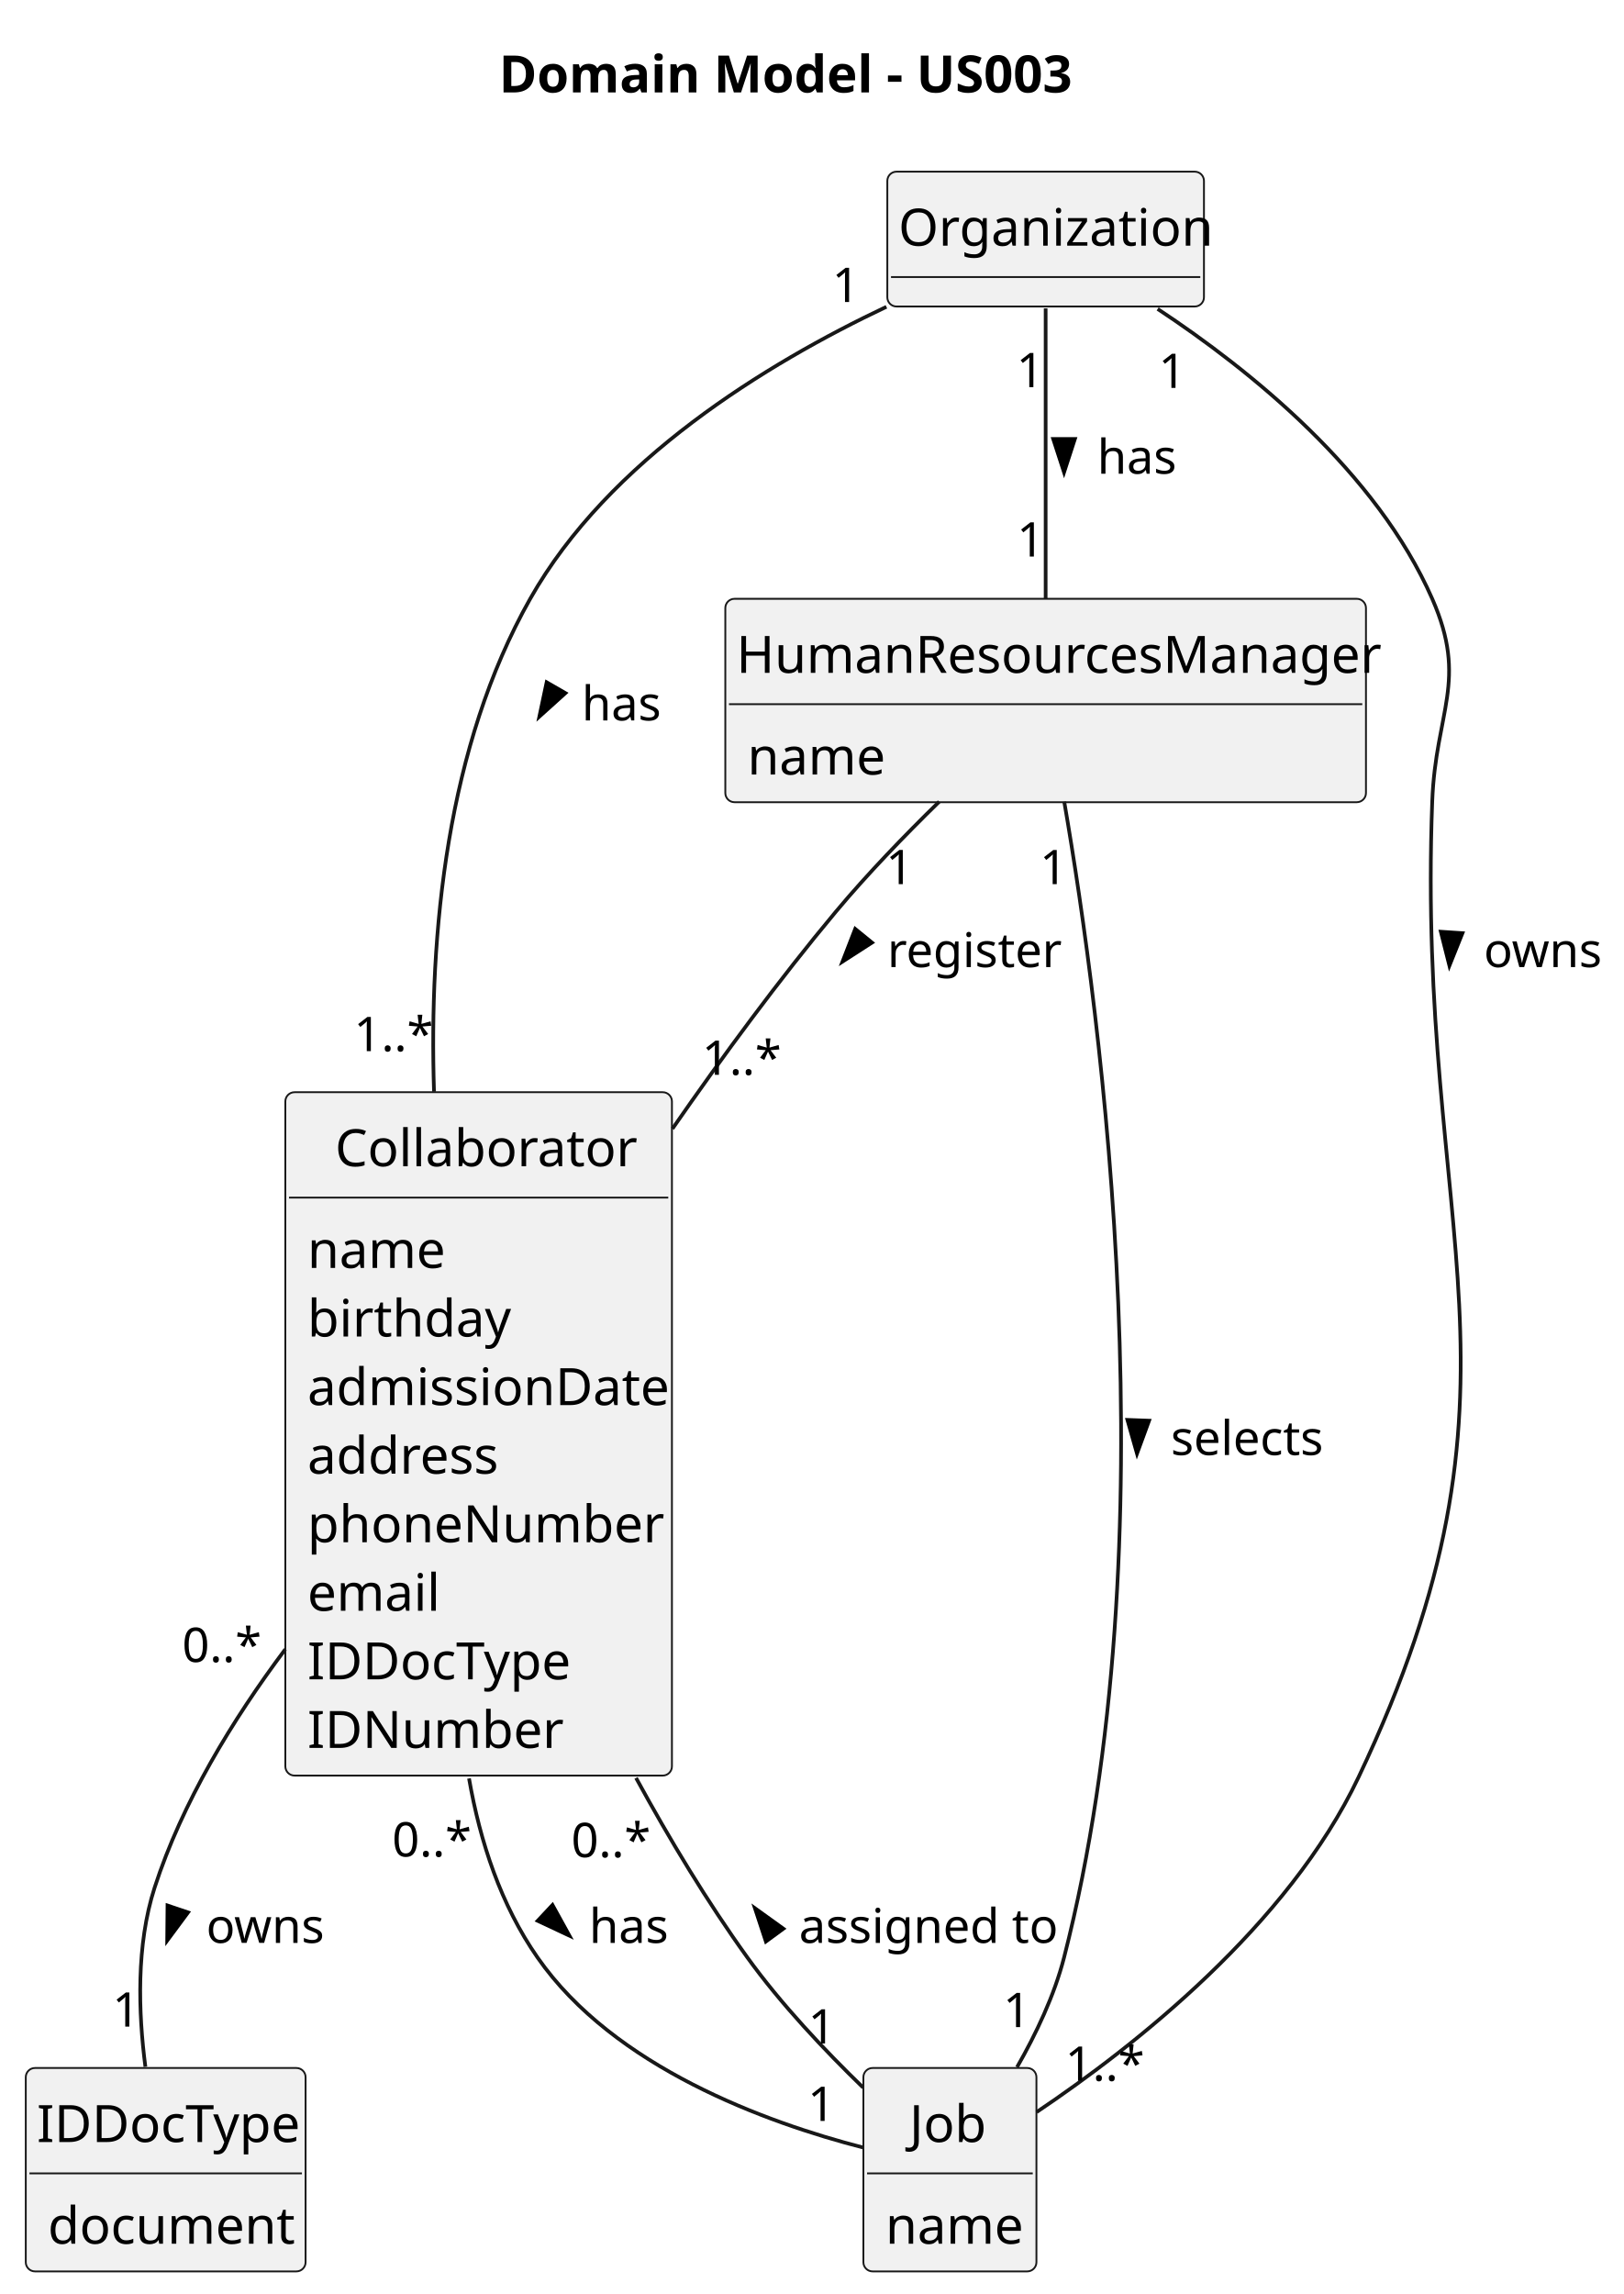
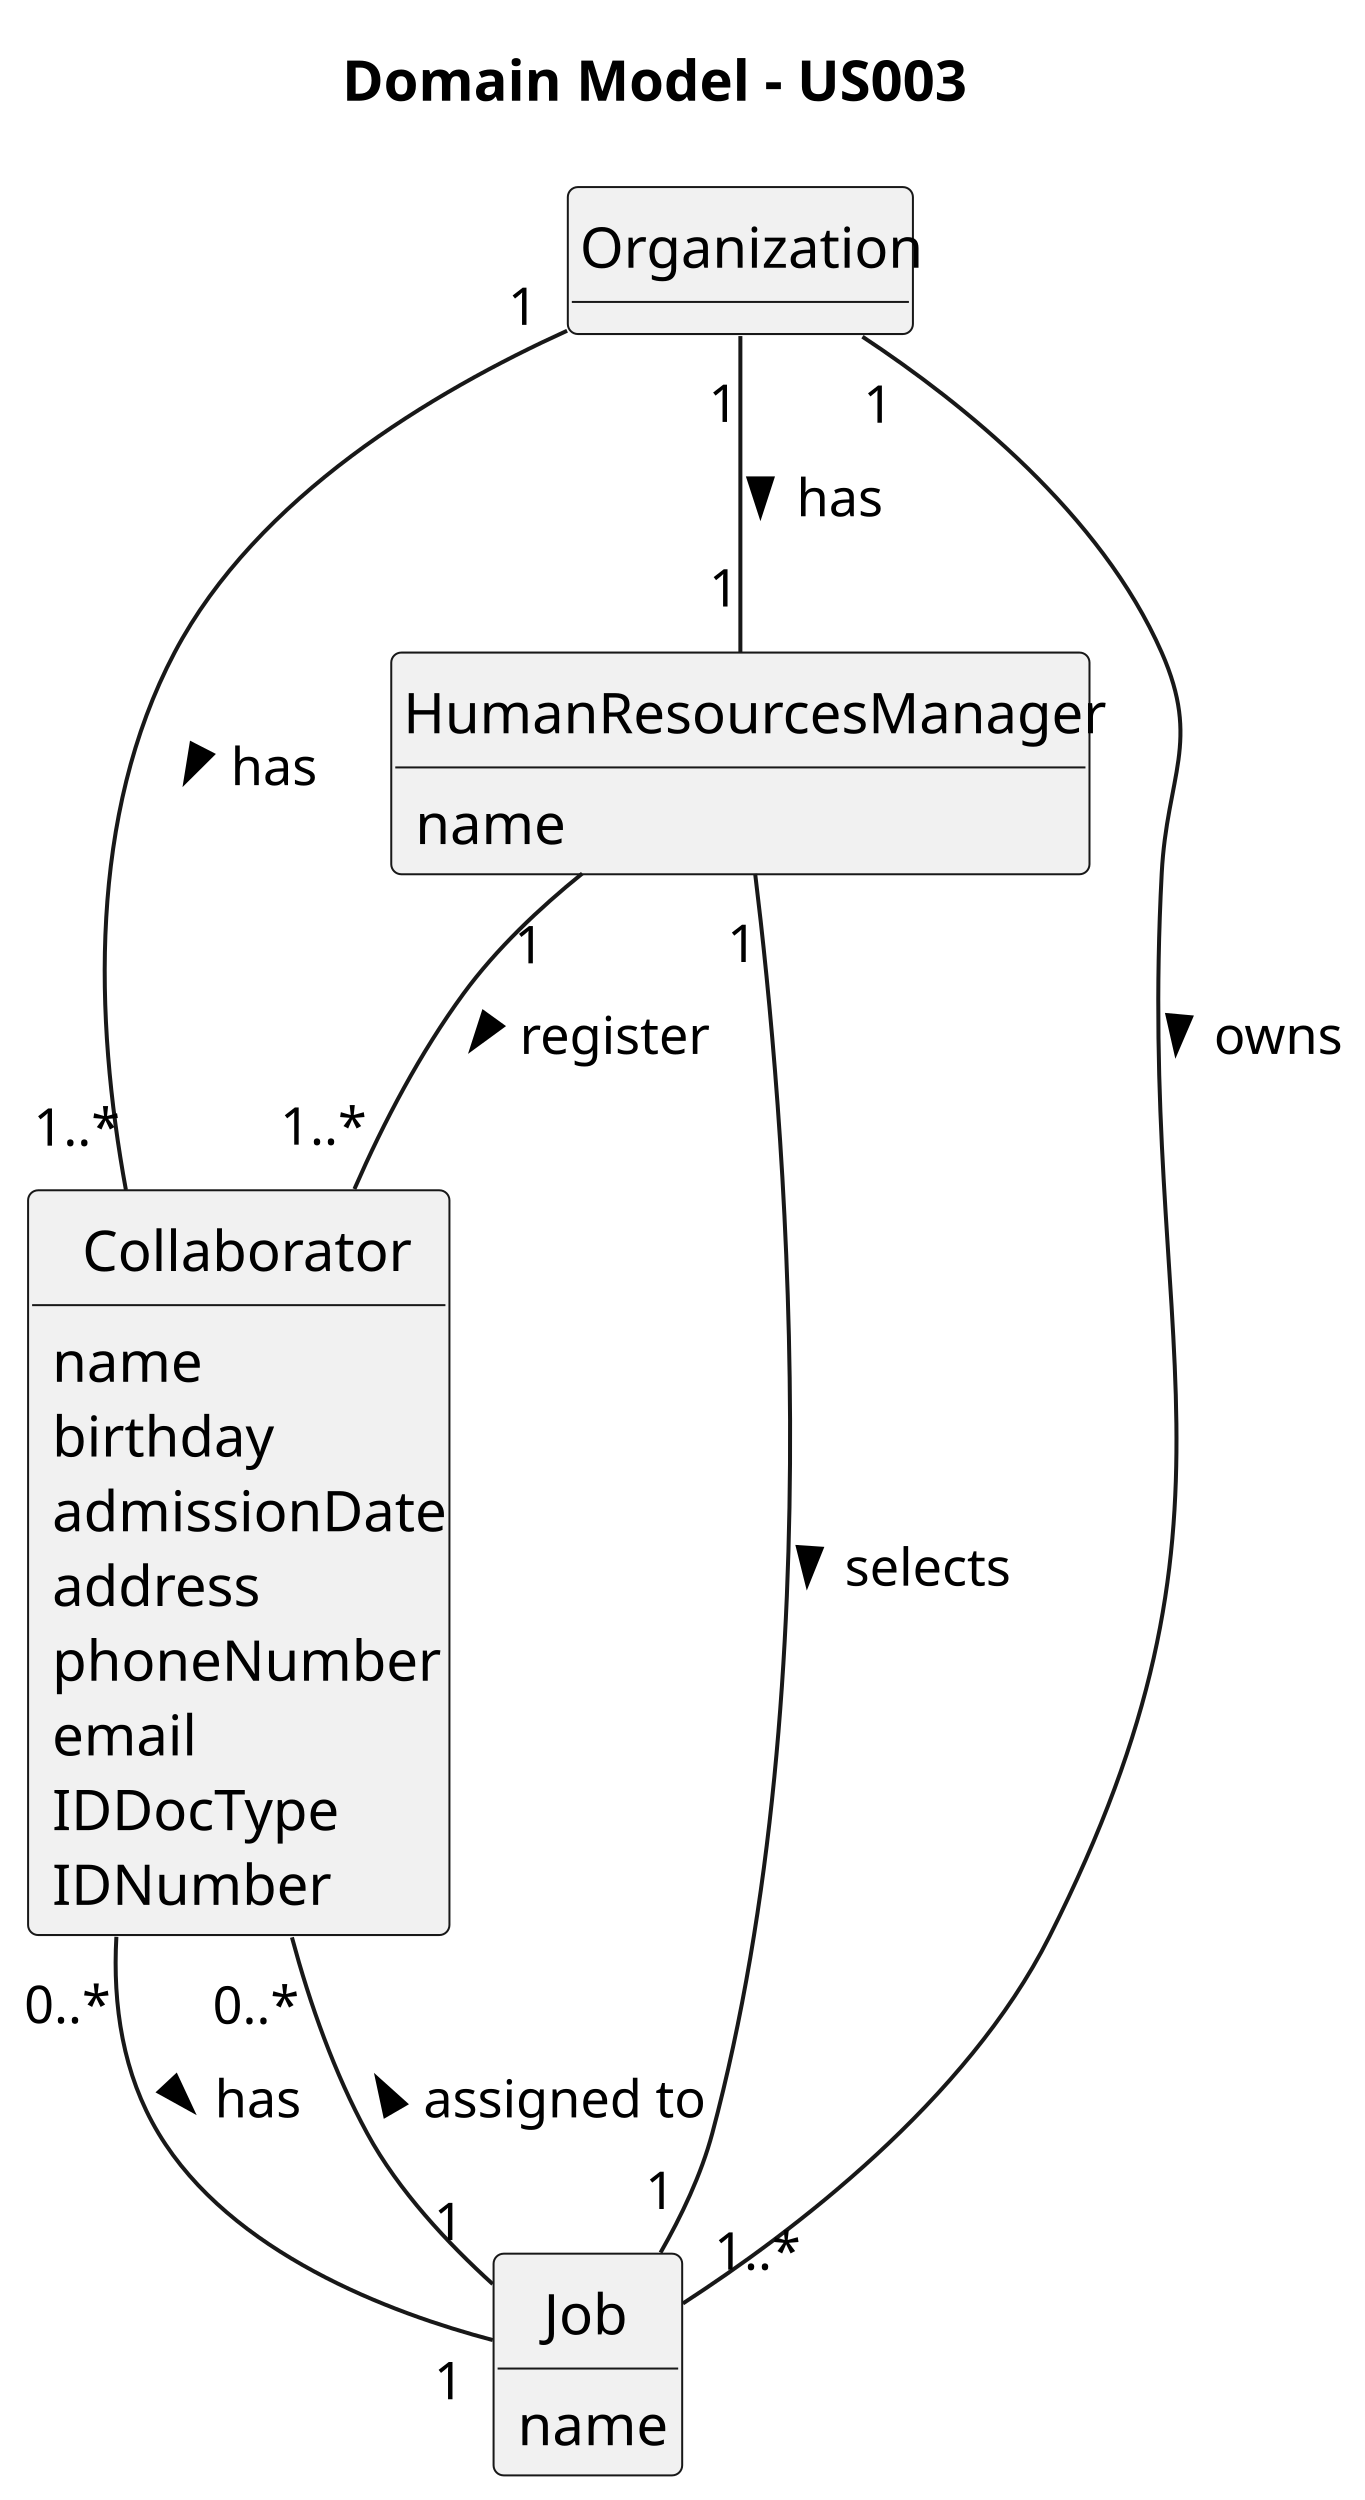
- <svg xmlns="http://www.w3.org/2000/svg" contentStyleType="text/css" height="623px" preserveAspectRatio="none" style="width:441px;height:623px;background:#FFFFFF;" version="1.1" viewBox="0 0 441 623" width="441px" zoomAndPan="magnify">
+ <svg xmlns="http://www.w3.org/2000/svg" contentStyleType="text/css" height="623px" preserveAspectRatio="none" style="width:340px;height:623px;background:#FFFFFF;" version="1.1" viewBox="0 0 340 623" width="340px" zoomAndPan="magnify">
  <defs />
  <g>
-     <text fill="#000000" font-family="sans-serif" font-size="14" font-weight="bold" lengthAdjust="spacing" textLength="156" x="135.5" y="25.107">Domain Model - US003</text>
+     <text fill="#000000" font-family="sans-serif" font-size="14" font-weight="bold" lengthAdjust="spacing" textLength="156" x="85.25" y="25.107">Domain Model - US003</text>
    <g id="elem_Organization">
-       <rect codeLine="12" fill="#F1F1F1" height="36.621" id="Organization" rx="2.5" ry="2.5" style="stroke:#181818;stroke-width:0.5;" width="86" x="241" y="46.621" />
-       <text fill="#000000" font-family="sans-serif" font-size="14" lengthAdjust="spacing" textLength="80" x="244" y="66.728">Organization</text>
-       <line style="stroke:#181818;stroke-width:0.5;" x1="242" x2="326" y1="75.242" y2="75.242" />
+       <rect codeLine="12" fill="#F1F1F1" height="36.621" id="Organization" rx="2.5" ry="2.5" style="stroke:#181818;stroke-width:0.5;" width="86" x="141.5" y="46.621" />
+       <text fill="#000000" font-family="sans-serif" font-size="14" lengthAdjust="spacing" textLength="80" x="144.5" y="66.728">Organization</text>
+       <line style="stroke:#181818;stroke-width:0.5;" x1="142.5" x2="226.5" y1="75.242" y2="75.242" />
    </g>
    <g id="elem_Collaborator">
-       <rect codeLine="15" fill="#F1F1F1" height="185.59" id="Collaborator" rx="2.5" ry="2.5" style="stroke:#181818;stroke-width:0.5;" width="105" x="77.5" y="296.621" />
-       <text fill="#000000" font-family="sans-serif" font-size="14" lengthAdjust="spacing" textLength="78" x="91" y="316.728">Collaborator</text>
-       <line style="stroke:#181818;stroke-width:0.5;" x1="78.5" x2="181.5" y1="325.242" y2="325.242" />
-       <text fill="#000000" font-family="sans-serif" font-size="14" lengthAdjust="spacing" textLength="35" x="83.5" y="344.35">name</text>
-       <text fill="#000000" font-family="sans-serif" font-size="14" lengthAdjust="spacing" textLength="51" x="83.5" y="362.971">birthday</text>
-       <text fill="#000000" font-family="sans-serif" font-size="14" lengthAdjust="spacing" textLength="93" x="83.5" y="381.592">admissionDate</text>
-       <text fill="#000000" font-family="sans-serif" font-size="14" lengthAdjust="spacing" textLength="51" x="83.5" y="400.213">address</text>
-       <text fill="#000000" font-family="sans-serif" font-size="14" lengthAdjust="spacing" textLength="89" x="83.5" y="418.834">phoneNumber</text>
-       <text fill="#000000" font-family="sans-serif" font-size="14" lengthAdjust="spacing" textLength="33" x="83.5" y="437.455">email</text>
-       <text fill="#000000" font-family="sans-serif" font-size="14" lengthAdjust="spacing" textLength="70" x="83.5" y="456.076">IDDocType</text>
-       <text fill="#000000" font-family="sans-serif" font-size="14" lengthAdjust="spacing" textLength="62" x="83.5" y="474.697">IDNumber</text>
+       <rect codeLine="15" fill="#F1F1F1" height="185.59" id="Collaborator" rx="2.5" ry="2.5" style="stroke:#181818;stroke-width:0.5;" width="105" x="7" y="296.621" />
+       <text fill="#000000" font-family="sans-serif" font-size="14" lengthAdjust="spacing" textLength="78" x="20.5" y="316.728">Collaborator</text>
+       <line style="stroke:#181818;stroke-width:0.5;" x1="8" x2="111" y1="325.242" y2="325.242" />
+       <text fill="#000000" font-family="sans-serif" font-size="14" lengthAdjust="spacing" textLength="35" x="13" y="344.35">name</text>
+       <text fill="#000000" font-family="sans-serif" font-size="14" lengthAdjust="spacing" textLength="51" x="13" y="362.971">birthday</text>
+       <text fill="#000000" font-family="sans-serif" font-size="14" lengthAdjust="spacing" textLength="93" x="13" y="381.592">admissionDate</text>
+       <text fill="#000000" font-family="sans-serif" font-size="14" lengthAdjust="spacing" textLength="51" x="13" y="400.213">address</text>
+       <text fill="#000000" font-family="sans-serif" font-size="14" lengthAdjust="spacing" textLength="89" x="13" y="418.834">phoneNumber</text>
+       <text fill="#000000" font-family="sans-serif" font-size="14" lengthAdjust="spacing" textLength="33" x="13" y="437.455">email</text>
+       <text fill="#000000" font-family="sans-serif" font-size="14" lengthAdjust="spacing" textLength="70" x="13" y="456.076">IDDocType</text>
+       <text fill="#000000" font-family="sans-serif" font-size="14" lengthAdjust="spacing" textLength="62" x="13" y="474.697">IDNumber</text>
    </g>
    <g id="elem_HumanResourcesManager">
-       <rect codeLine="26" fill="#F1F1F1" height="55.242" id="HumanResourcesManager" rx="2.5" ry="2.5" style="stroke:#181818;stroke-width:0.5;" width="174" x="197" y="162.621" />
-       <text fill="#000000" font-family="sans-serif" font-size="14" lengthAdjust="spacing" textLength="168" x="200" y="182.728">HumanResourcesManager</text>
-       <line style="stroke:#181818;stroke-width:0.5;" x1="198" x2="370" y1="191.242" y2="191.242" />
-       <text fill="#000000" font-family="sans-serif" font-size="14" lengthAdjust="spacing" textLength="35" x="203" y="210.35">name</text>
+       <rect codeLine="26" fill="#F1F1F1" height="55.242" id="HumanResourcesManager" rx="2.5" ry="2.5" style="stroke:#181818;stroke-width:0.5;" width="174" x="97.5" y="162.621" />
+       <text fill="#000000" font-family="sans-serif" font-size="14" lengthAdjust="spacing" textLength="168" x="100.5" y="182.728">HumanResourcesManager</text>
+       <line style="stroke:#181818;stroke-width:0.5;" x1="98.5" x2="270.5" y1="191.242" y2="191.242" />
+       <text fill="#000000" font-family="sans-serif" font-size="14" lengthAdjust="spacing" textLength="35" x="103.5" y="210.35">name</text>
    </g>
    <g id="elem_Job">
-       <rect codeLine="30" fill="#F1F1F1" height="55.242" id="Job" rx="2.5" ry="2.5" style="stroke:#181818;stroke-width:0.5;" width="47" x="234.5" y="561.621" />
-       <text fill="#000000" font-family="sans-serif" font-size="14" lengthAdjust="spacing" textLength="22" x="247" y="581.729">Job</text>
-       <line style="stroke:#181818;stroke-width:0.5;" x1="235.5" x2="280.5" y1="590.242" y2="590.242" />
-       <text fill="#000000" font-family="sans-serif" font-size="14" lengthAdjust="spacing" textLength="35" x="240.5" y="609.35">name</text>
-     </g>
-     <g id="elem_IDDocType">
-       <rect codeLine="34" fill="#F1F1F1" height="55.242" id="IDDocType" rx="2.5" ry="2.5" style="stroke:#181818;stroke-width:0.5;" width="76" x="7" y="561.621" />
-       <text fill="#000000" font-family="sans-serif" font-size="14" lengthAdjust="spacing" textLength="70" x="10" y="581.729">IDDocType</text>
-       <line style="stroke:#181818;stroke-width:0.5;" x1="8" x2="82" y1="590.242" y2="590.242" />
-       <text fill="#000000" font-family="sans-serif" font-size="14" lengthAdjust="spacing" textLength="62" x="13" y="609.35">document</text>
+       <rect codeLine="30" fill="#F1F1F1" height="55.242" id="Job" rx="2.5" ry="2.5" style="stroke:#181818;stroke-width:0.5;" width="47" x="123" y="561.621" />
+       <text fill="#000000" font-family="sans-serif" font-size="14" lengthAdjust="spacing" textLength="22" x="135.5" y="581.729">Job</text>
+       <line style="stroke:#181818;stroke-width:0.5;" x1="124" x2="169" y1="590.242" y2="590.242" />
+       <text fill="#000000" font-family="sans-serif" font-size="14" lengthAdjust="spacing" textLength="35" x="129" y="609.35">name</text>
    </g>
    <g id="link_Organization_HumanResourcesManager">
-       <path codeLine="38" d="M284,83.741 C284,104.341 284,138.621 284,162.471 " fill="none" id="Organization-HumanResourcesManager" style="stroke:#181818;stroke-width:1.0;" />
-       <polygon fill="#000000" points="289,128.267,291.939,119.222,286.061,119.222,289,128.267" style="stroke:#000000;stroke-width:1.0;" />
-       <text fill="#000000" font-family="sans-serif" font-size="13" lengthAdjust="spacing" textLength="21" x="298" y="128.649">has</text>
-       <text fill="#000000" font-family="sans-serif" font-size="13" lengthAdjust="spacing" textLength="7" x="276.059" y="105.148">1</text>
-       <text fill="#000000" font-family="sans-serif" font-size="13" lengthAdjust="spacing" textLength="7" x="276.191" y="151.145">1</text>
+       <path codeLine="34" d="M184.5,83.741 C184.5,104.341 184.5,138.621 184.5,162.471 " fill="none" id="Organization-HumanResourcesManager" style="stroke:#181818;stroke-width:1.0;" />
+       <polygon fill="#000000" points="189.5,128.267,192.439,119.222,186.561,119.222,189.5,128.267" style="stroke:#000000;stroke-width:1.0;" />
+       <text fill="#000000" font-family="sans-serif" font-size="13" lengthAdjust="spacing" textLength="21" x="198.5" y="128.649">has</text>
+       <text fill="#000000" font-family="sans-serif" font-size="13" lengthAdjust="spacing" textLength="7" x="176.559" y="105.148">1</text>
+       <text fill="#000000" font-family="sans-serif" font-size="13" lengthAdjust="spacing" textLength="7" x="176.691" y="151.145">1</text>
    </g>
    <g id="link_Organization_Collaborator">
-       <path codeLine="39" d="M240.75,83.321 C208.06,98.811 165.28,124.971 144,162.621 C121.36,202.661 116.49,253.301 117.88,296.501 " fill="none" id="Organization-Collaborator" style="stroke:#181818;stroke-width:1.0;" />
-       <polygon fill="#000000" points="146.503,194.599,153.566,188.23,148.474,185.294,146.503,194.599" style="stroke:#000000;stroke-width:1.0;" />
-       <text fill="#000000" font-family="sans-serif" font-size="13" lengthAdjust="spacing" textLength="21" x="158" y="195.649">has</text>
-       <text fill="#000000" font-family="sans-serif" font-size="13" lengthAdjust="spacing" textLength="7" x="226.007" y="82.011">1</text>
-       <text fill="#000000" font-family="sans-serif" font-size="13" lengthAdjust="spacing" textLength="20" x="96.117" y="285.459">1..*</text>
+       <path codeLine="35" d="M141.32,82.421 C107.91,97.601 63.98,123.791 43.5,162.621 C22.12,203.151 23.52,253.601 31.38,296.541 " fill="none" id="Organization-Collaborator" style="stroke:#181818;stroke-width:1.0;" />
+       <polygon fill="#000000" points="46.216,194.715,52.962,188.011,47.733,185.326,46.216,194.715" style="stroke:#000000;stroke-width:1.0;" />
+       <text fill="#000000" font-family="sans-serif" font-size="13" lengthAdjust="spacing" textLength="21" x="57.5" y="195.649">has</text>
+       <text fill="#000000" font-family="sans-serif" font-size="13" lengthAdjust="spacing" textLength="7" x="126.589" y="80.962">1</text>
+       <text fill="#000000" font-family="sans-serif" font-size="13" lengthAdjust="spacing" textLength="20" x="8.342" y="285.503">1..*</text>
    </g>
    <g id="link_Organization_Job">
-       <path codeLine="40" d="M314.42,83.901 C339.69,100.601 373.87,128.161 389,162.621 C398.83,185.001 389.92,193.191 389,217.621 C384.55,335.651 419.64,375.911 369,482.621 C349.85,522.971 308.03,555.801 281.54,573.601 " fill="none" id="Organization-Job" style="stroke:#181818;stroke-width:1.0;" />
-       <polygon fill="#000000" points="393.665,262.255,397.203,253.428,391.339,253.034,393.665,262.255" style="stroke:#000000;stroke-width:1.0;" />
-       <text fill="#000000" font-family="sans-serif" font-size="13" lengthAdjust="spacing" textLength="30" x="403" y="262.649">owns</text>
-       <text fill="#000000" font-family="sans-serif" font-size="13" lengthAdjust="spacing" textLength="7" x="314.655" y="105.351">1</text>
-       <text fill="#000000" font-family="sans-serif" font-size="13" lengthAdjust="spacing" textLength="20" x="289.296" y="565.08">1..*</text>
+       <path codeLine="36" d="M214.92,83.901 C240.19,100.601 274.37,128.161 289.5,162.621 C299.33,185.001 290.79,193.211 289.5,217.621 C283.27,335.891 314.81,376.861 261.5,482.621 C240.89,523.511 197.37,556.391 170.18,574.021 " fill="none" id="Organization-Job" style="stroke:#181818;stroke-width:1.0;" />
+       <polygon fill="#000000" points="293.046,262.246,296.795,253.505,290.941,252.971,293.046,262.246" style="stroke:#000000;stroke-width:1.0;" />
+       <text fill="#000000" font-family="sans-serif" font-size="13" lengthAdjust="spacing" textLength="30" x="302.5" y="262.649">owns</text>
+       <text fill="#000000" font-family="sans-serif" font-size="13" lengthAdjust="spacing" textLength="7" x="215.155" y="105.351">1</text>
+       <text fill="#000000" font-family="sans-serif" font-size="13" lengthAdjust="spacing" textLength="20" x="177.969" y="565.598">1..*</text>
    </g>
    <g id="link_HumanResourcesManager_Job">
-       <path codeLine="41" d="M289.05,217.731 C299.08,275.831 318.14,417.941 289,531.621 C286.36,541.921 281.41,552.351 276.23,561.401 " fill="none" id="HumanResourcesManager-Job" style="stroke:#181818;stroke-width:1.0;" />
-       <polygon fill="#000000" points="308.814,394.763,312.088,385.834,306.214,385.615,308.814,394.763" style="stroke:#000000;stroke-width:1.0;" />
-       <text fill="#000000" font-family="sans-serif" font-size="13" lengthAdjust="spacing" textLength="42" x="318" y="395.149">selects</text>
-       <text fill="#000000" font-family="sans-serif" font-size="13" lengthAdjust="spacing" textLength="7" x="282.408" y="240.115">1</text>
-       <text fill="#000000" font-family="sans-serif" font-size="13" lengthAdjust="spacing" textLength="7" x="272.452" y="550.512">1</text>
+       <path codeLine="37" d="M188.19,217.781 C195.32,275.971 207.81,418.231 177.5,531.621 C174.76,541.891 169.78,552.321 164.6,561.371 " fill="none" id="HumanResourcesManager-Job" style="stroke:#181818;stroke-width:1.0;" />
+       <polygon fill="#000000" points="201.157,394.755,204.709,385.932,198.845,385.53,201.157,394.755" style="stroke:#000000;stroke-width:1.0;" />
+       <text fill="#000000" font-family="sans-serif" font-size="13" lengthAdjust="spacing" textLength="42" x="210.5" y="395.149">selects</text>
+       <text fill="#000000" font-family="sans-serif" font-size="13" lengthAdjust="spacing" textLength="7" x="181.232" y="239.725">1</text>
+       <text fill="#000000" font-family="sans-serif" font-size="13" lengthAdjust="spacing" textLength="7" x="160.794" y="550.475">1</text>
    </g>
    <g id="link_Job_Collaborator">
-       <path codeLine="42" d="M234.43,566.941 C224.03,556.871 212.13,544.281 203,531.621 C192.12,516.531 181.9,499.591 172.75,482.841 " fill="none" id="Job-Collaborator" style="stroke:#181818;stroke-width:1.0;" />
-       <polygon fill="#000000" points="205.043,518.235,208.022,527.267,212.762,523.79,205.043,518.235" style="stroke:#000000;stroke-width:1.0;" />
-       <text fill="#000000" font-family="sans-serif" font-size="13" lengthAdjust="spacing" textLength="67" x="217" y="527.649">assigned to</text>
-       <text fill="#000000" font-family="sans-serif" font-size="13" lengthAdjust="spacing" textLength="7" x="219.478" y="554.964">1</text>
-       <text fill="#000000" font-family="sans-serif" font-size="13" lengthAdjust="spacing" textLength="20" x="155.155" y="504.365">0..*</text>
+       <path codeLine="38" d="M122.78,569.191 C111.71,559.151 99.27,545.931 91.5,531.621 C83.35,516.621 77.28,499.641 72.75,482.791 " fill="none" id="Job-Collaborator" style="stroke:#181818;stroke-width:1.0;" />
+       <polygon fill="#000000" points="93.995,517.94,95.984,527.24,101.07,524.294,93.995,517.94" style="stroke:#000000;stroke-width:1.0;" />
+       <text fill="#000000" font-family="sans-serif" font-size="13" lengthAdjust="spacing" textLength="67" x="105.5" y="527.649">assigned to</text>
+       <text fill="#000000" font-family="sans-serif" font-size="13" lengthAdjust="spacing" textLength="7" x="108.124" y="558.23">1</text>
+       <text fill="#000000" font-family="sans-serif" font-size="13" lengthAdjust="spacing" textLength="20" x="52.989" y="504.312">0..*</text>
    </g>
    <g id="link_Collaborator_Job">
-       <path codeLine="45" d="M127.39,482.981 C130.4,500.271 136.07,517.371 146,531.621 C166.78,561.471 208.11,576.421 234.34,583.201 " fill="none" id="Collaborator-Job" style="stroke:#181818;stroke-width:1.0;" />
-       <polygon fill="#000000" points="154.649,525.686,150.058,517.356,146.039,521.645,154.649,525.686" style="stroke:#000000;stroke-width:1.0;" />
-       <text fill="#000000" font-family="sans-serif" font-size="13" lengthAdjust="spacing" textLength="21" x="160" y="527.649">has</text>
-       <text fill="#000000" font-family="sans-serif" font-size="13" lengthAdjust="spacing" textLength="20" x="106.503" y="504.196">0..*</text>
-       <text fill="#000000" font-family="sans-serif" font-size="13" lengthAdjust="spacing" textLength="7" x="219.362" y="576.001">1</text>
+       <path codeLine="40" d="M29,482.651 C28.05,499.791 30.63,516.901 39.5,531.621 C57.5,561.491 97.15,576.381 122.8,583.151 " fill="none" id="Collaborator-Job" style="stroke:#181818;stroke-width:1.0;" />
+       <polygon fill="#000000" points="47.912,525.922,43.889,517.304,39.591,521.315,47.912,525.922" style="stroke:#000000;stroke-width:1.0;" />
+       <text fill="#000000" font-family="sans-serif" font-size="13" lengthAdjust="spacing" textLength="21" x="53.5" y="527.649">has</text>
+       <text fill="#000000" font-family="sans-serif" font-size="13" lengthAdjust="spacing" textLength="20" x="6.026" y="504.161">0..*</text>
+       <text fill="#000000" font-family="sans-serif" font-size="13" lengthAdjust="spacing" textLength="7" x="108.15" y="597.898">1</text>
    </g>
    <g id="link_HumanResourcesManager_Collaborator">
-       <path codeLine="43" d="M255.09,217.721 C245.74,226.851 235.58,237.361 227,247.621 C211.66,265.971 196.38,286.721 182.63,306.551 " fill="none" id="HumanResourcesManager-Collaborator" style="stroke:#181818;stroke-width:1.0;" />
-       <polygon fill="#000000" points="228.839,261.141,236.834,255.99,232.28,252.274,228.839,261.141" style="stroke:#000000;stroke-width:1.0;" />
-       <text fill="#000000" font-family="sans-serif" font-size="13" lengthAdjust="spacing" textLength="43" x="241" y="262.649">register</text>
-       <text fill="#000000" font-family="sans-serif" font-size="13" lengthAdjust="spacing" textLength="7" x="240.595" y="240.103">1</text>
-       <text fill="#000000" font-family="sans-serif" font-size="13" lengthAdjust="spacing" textLength="20" x="190.655" y="291.892">1..*</text>
-     </g>
-     <g id="link_Collaborator_IDDocType">
-       <path codeLine="44" d="M77.48,447.911 C63.12,467.091 49.47,489.511 42,512.621 C36.96,528.221 37.56,546.591 39.49,561.301 " fill="none" id="Collaborator-IDDocType" style="stroke:#181818;stroke-width:1.0;" />
-       <polygon fill="#000000" points="45.412,527.008,51.072,519.365,45.498,517.497,45.412,527.008" style="stroke:#000000;stroke-width:1.0;" />
-       <text fill="#000000" font-family="sans-serif" font-size="13" lengthAdjust="spacing" textLength="30" x="56" y="527.649">owns</text>
-       <text fill="#000000" font-family="sans-serif" font-size="13" lengthAdjust="spacing" textLength="20" x="49.47" y="451.364">0..*</text>
-       <text fill="#000000" font-family="sans-serif" font-size="13" lengthAdjust="spacing" textLength="7" x="30.519" y="550.39">1</text>
+       <path codeLine="39" d="M145.1,217.681 C134.45,226.281 123.63,236.501 115.5,247.621 C104.77,262.291 95.76,279.301 88.32,296.311 " fill="none" id="HumanResourcesManager-Collaborator" style="stroke:#181818;stroke-width:1.0;" />
+       <polygon fill="#000000" points="117.573,261.32,125.251,255.708,120.486,252.267,117.573,261.32" style="stroke:#000000;stroke-width:1.0;" />
+       <text fill="#000000" font-family="sans-serif" font-size="13" lengthAdjust="spacing" textLength="43" x="129.5" y="262.649">register</text>
+       <text fill="#000000" font-family="sans-serif" font-size="13" lengthAdjust="spacing" textLength="7" x="128.179" y="240.054">1</text>
+       <text fill="#000000" font-family="sans-serif" font-size="13" lengthAdjust="spacing" textLength="20" x="69.82" y="285.254">1..*</text>
    </g>
  </g>
</svg>
